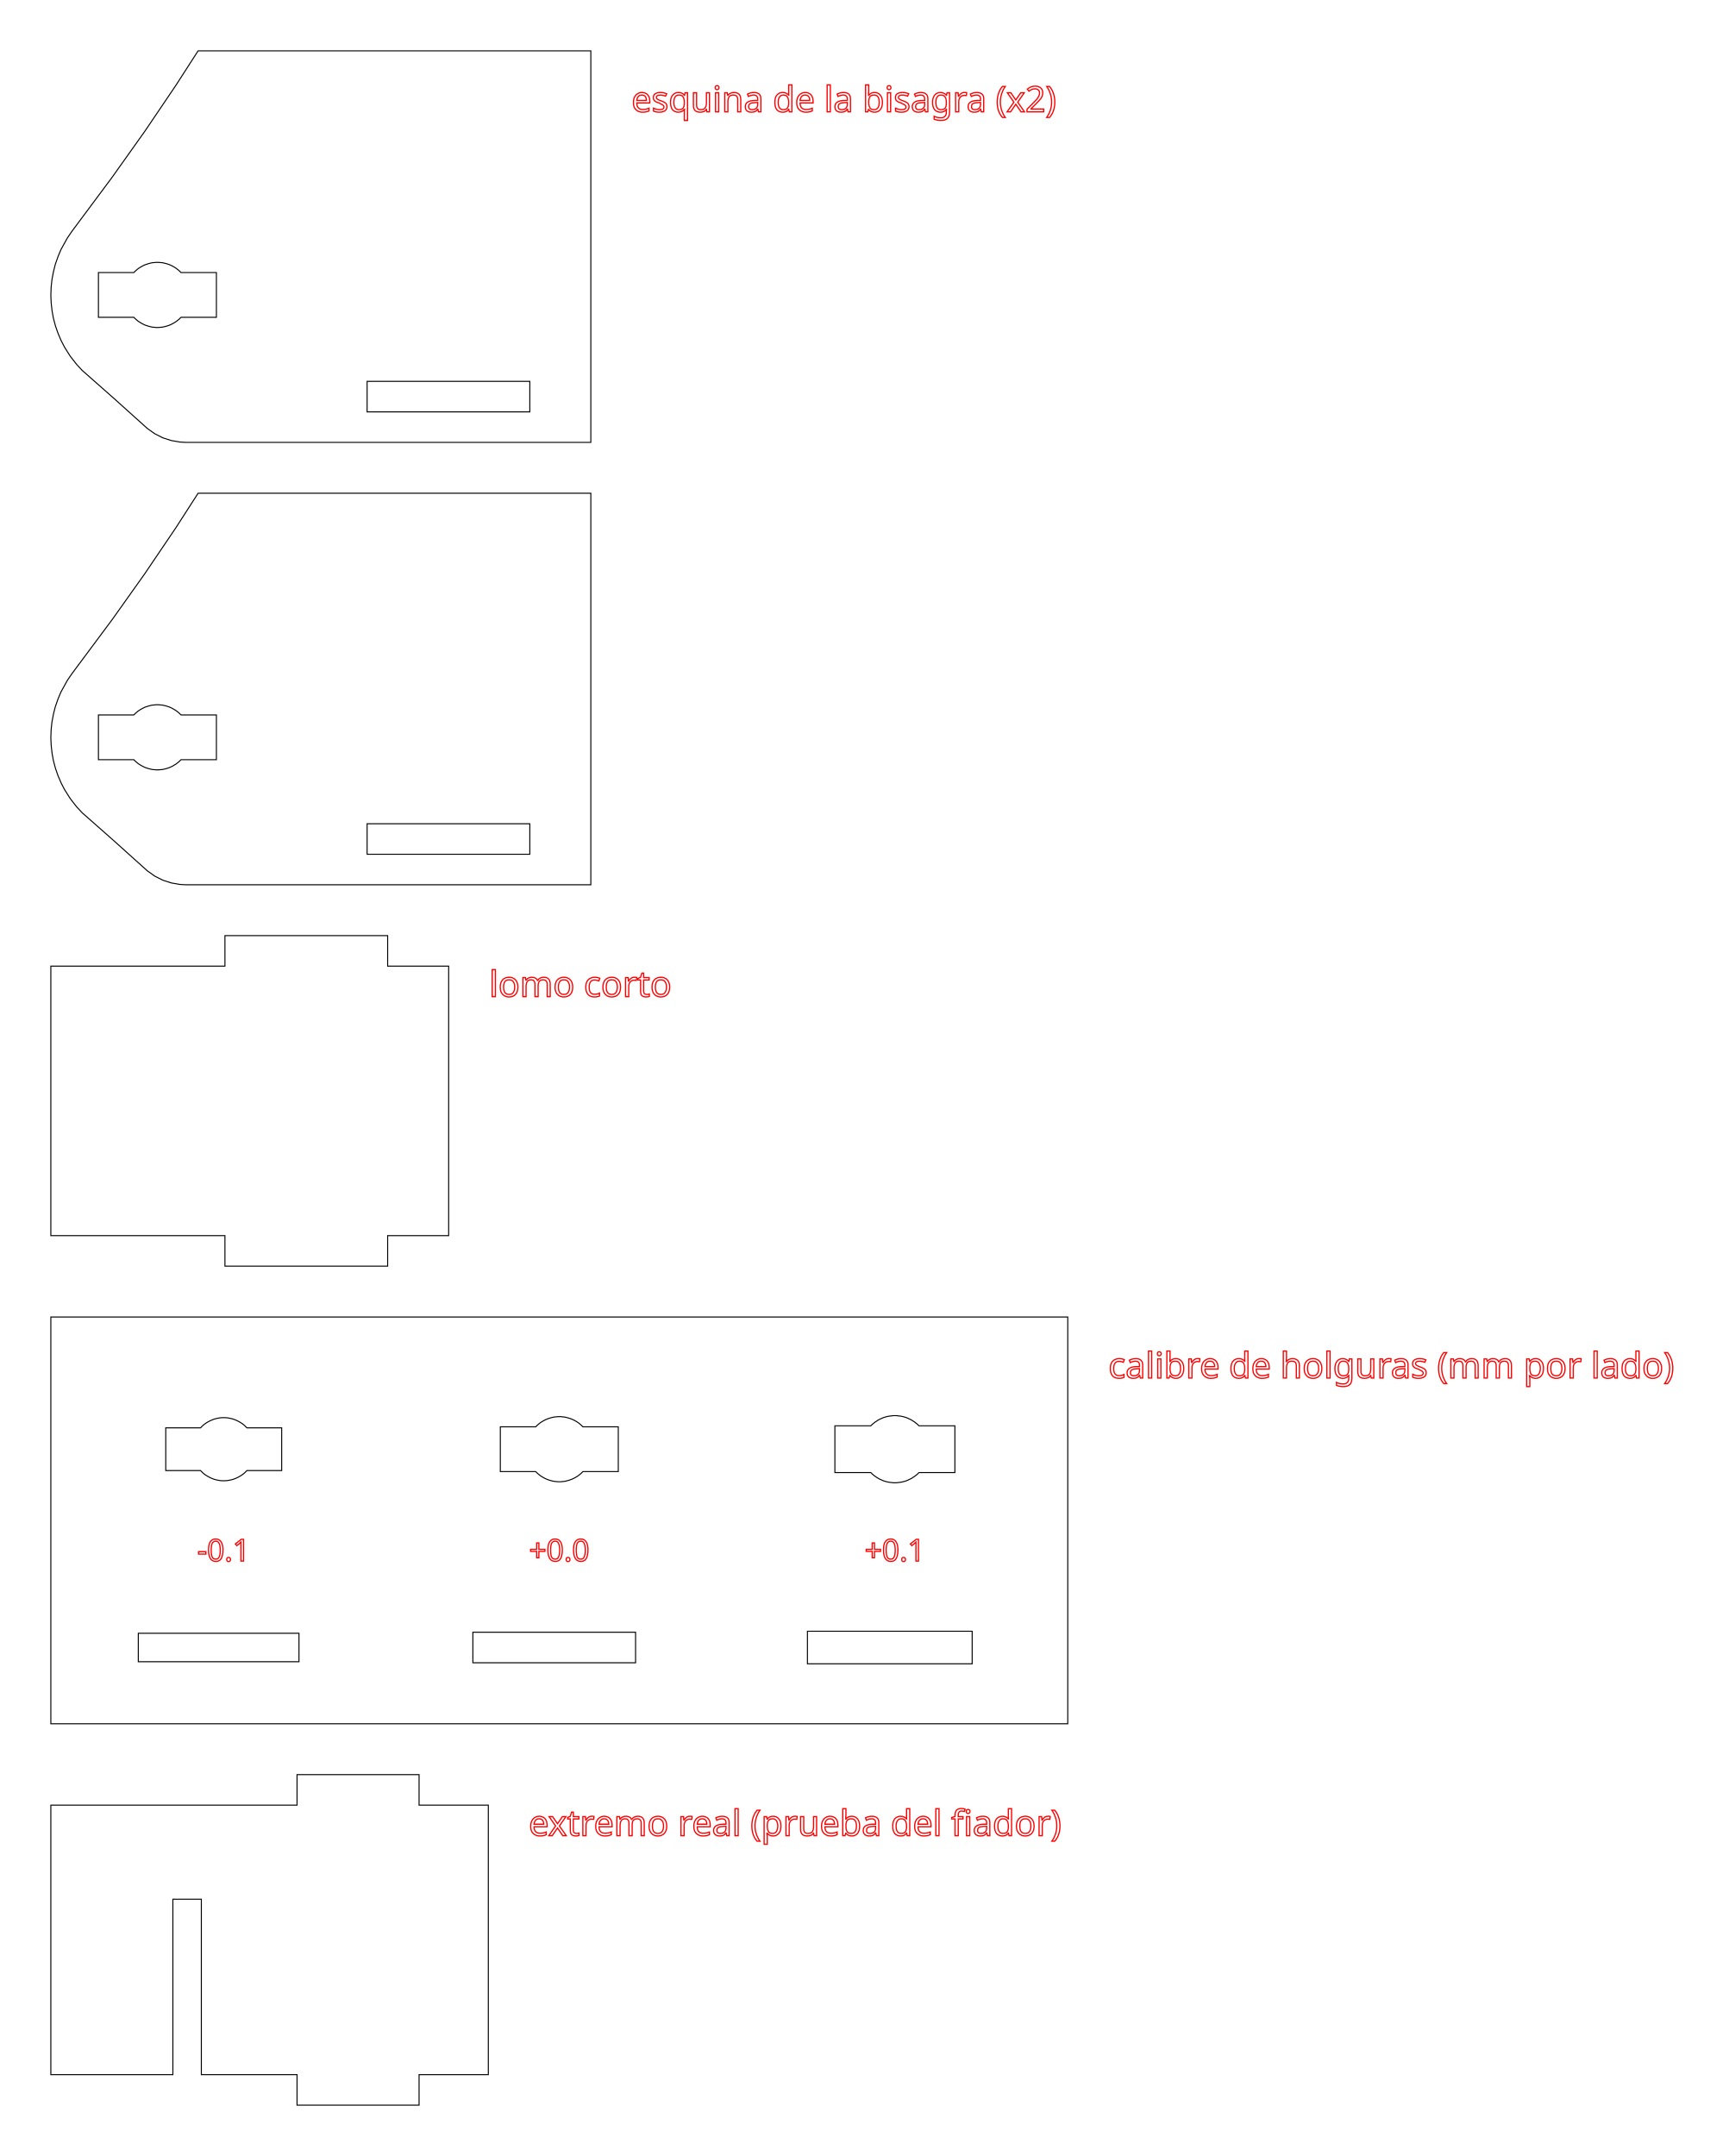
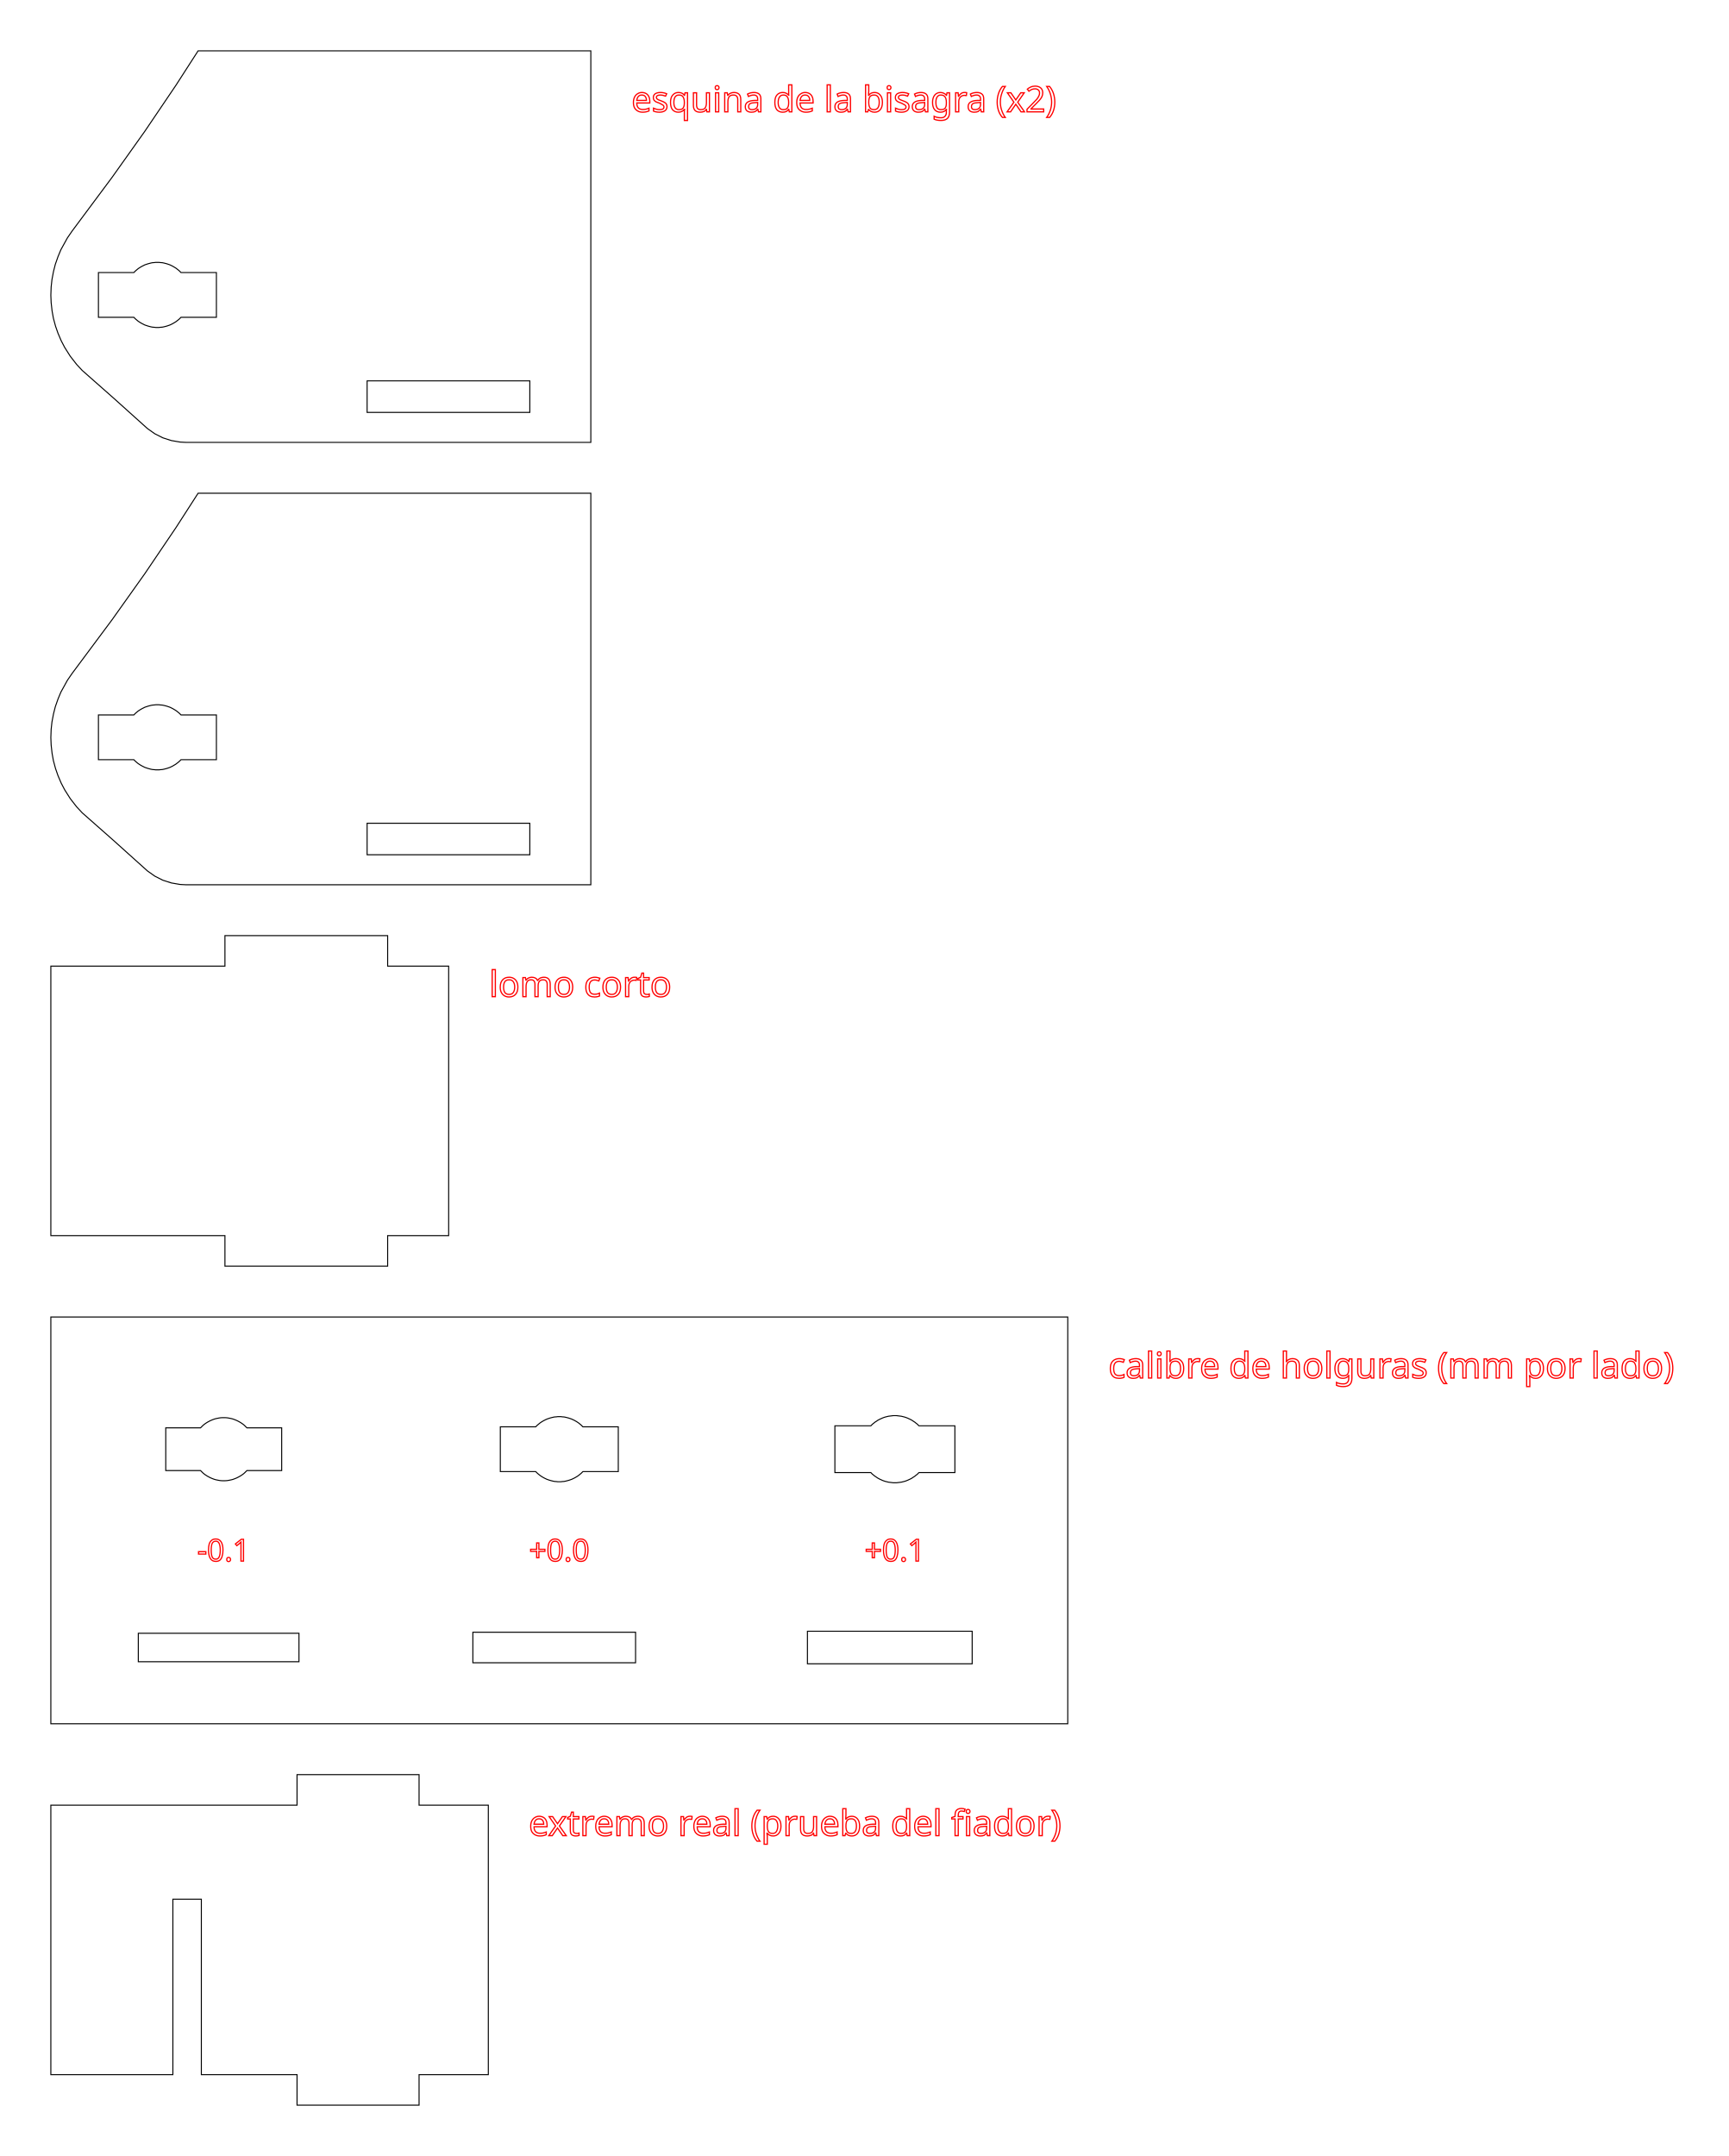
<svg xmlns="http://www.w3.org/2000/svg" width="170mm" height="212.00mm" viewBox="0 0 170 212.00" fill="none" stroke-width="0.1" font-family="sans-serif">
-   <path d="M14.24,12.91 L17.31,8.37 L19.48,5.00 L58.10,5.00 L58.10,43.50 L18.30,43.50 L17.72,43.47 L16.85,43.32 L16.01,43.05 L15.22,42.65 L14.50,42.14 L11.14,39.12 L8.09,36.43 L7.54,35.84 L6.91,35.03 L6.36,34.16 L6.02,33.51 L5.70,32.76 L5.46,32.07 L5.25,31.29 L5.12,30.57 L5.03,29.76 L5.00,29.03 L5.03,28.22 L5.11,27.49 L5.26,26.70 L5.44,25.99 L5.71,25.22 L5.99,24.55 L6.63,23.39 L7.09,22.72 L11.02,17.44 L14.24,12.91 Z M52.10,40.50 L52.10,37.50 L36.10,37.50 L36.10,40.50 L52.10,40.50 Z M17.63,31.37 L17.74,31.26 L17.80,31.20 L21.28,31.20 L21.28,26.80 L17.80,26.80 L17.74,26.74 L17.63,26.63 L17.51,26.53 L17.38,26.43 L17.26,26.34 L17.12,26.26 L16.99,26.18 L16.85,26.11 L16.70,26.04 L16.56,25.99 L16.41,25.94 L16.26,25.90 L16.10,25.86 L15.95,25.83 L15.79,25.82 L15.63,25.80 L15.48,25.80 L15.32,25.80 L15.16,25.82 L15.01,25.83 L14.85,25.86 L14.70,25.90 L14.55,25.94 L14.40,25.99 L14.25,26.04 L14.11,26.11 L13.97,26.18 L13.83,26.26 L13.70,26.34 L13.57,26.43 L13.45,26.53 L13.33,26.63 L13.22,26.74 L13.16,26.80 L9.68,26.80 L9.68,31.20 L13.16,31.20 L13.22,31.26 L13.33,31.37 L13.45,31.47 L13.57,31.57 L13.70,31.66 L13.83,31.74 L13.97,31.82 L14.11,31.89 L14.25,31.96 L14.40,32.01 L14.55,32.06 L14.70,32.10 L14.85,32.14 L15.01,32.17 L15.16,32.18 L15.32,32.20 L15.48,32.20 L15.63,32.20 L15.79,32.18 L15.95,32.17 L16.10,32.14 L16.26,32.10 L16.41,32.06 L16.56,32.01 L16.70,31.96 L16.85,31.89 L16.99,31.82 L17.12,31.74 L17.26,31.66 L17.38,31.57 L17.51,31.47 L17.63,31.37 Z " stroke="black" />
+   <path d="M14.24,12.91 L17.31,8.37 L19.48,5.00 L58.10,5.00 L58.10,43.50 L18.30,43.50 L17.72,43.47 L16.85,43.32 L16.01,43.05 L15.22,42.65 L14.50,42.14 L11.14,39.12 L8.09,36.43 L7.54,35.84 L6.91,35.03 L6.36,34.16 L6.02,33.51 L5.70,32.76 L5.46,32.07 L5.25,31.29 L5.12,30.57 L5.03,29.76 L5.00,29.03 L5.03,28.22 L5.11,27.49 L5.26,26.70 L5.44,25.99 L5.71,25.22 L5.99,24.55 L6.63,23.39 L7.09,22.72 L11.02,17.44 L14.24,12.91 Z M52.10,40.55 L52.10,37.45 L36.10,37.45 L36.10,40.55 L52.10,40.55 Z M17.63,31.37 L17.74,31.26 L17.80,31.20 L21.28,31.20 L21.28,26.80 L17.80,26.80 L17.74,26.74 L17.63,26.63 L17.51,26.53 L17.38,26.43 L17.26,26.34 L17.12,26.26 L16.99,26.18 L16.85,26.11 L16.70,26.04 L16.56,25.99 L16.41,25.94 L16.26,25.90 L16.10,25.86 L15.95,25.83 L15.79,25.82 L15.63,25.80 L15.48,25.80 L15.32,25.80 L15.16,25.82 L15.01,25.83 L14.85,25.86 L14.70,25.90 L14.55,25.94 L14.40,25.99 L14.25,26.04 L14.11,26.11 L13.97,26.18 L13.83,26.26 L13.70,26.34 L13.57,26.43 L13.45,26.53 L13.33,26.63 L13.22,26.74 L13.16,26.80 L9.68,26.80 L9.68,31.20 L13.16,31.20 L13.22,31.26 L13.33,31.37 L13.45,31.47 L13.57,31.57 L13.70,31.66 L13.83,31.74 L13.97,31.82 L14.11,31.89 L14.25,31.96 L14.40,32.01 L14.55,32.06 L14.70,32.10 L14.85,32.14 L15.01,32.17 L15.16,32.18 L15.32,32.20 L15.48,32.20 L15.63,32.20 L15.79,32.18 L15.95,32.17 L16.10,32.14 L16.26,32.10 L16.41,32.06 L16.56,32.01 L16.70,31.96 L16.85,31.89 L16.99,31.82 L17.12,31.74 L17.26,31.66 L17.38,31.57 L17.51,31.47 L17.63,31.37 Z " stroke="black" />
  <text x="62.1" y="11.0" font-size="3.5" fill="none" stroke="red" stroke-width="0.12">esquina de la bisagra (x2)</text>
-   <path d="M14.24,56.41 L17.31,51.87 L19.48,48.50 L58.10,48.50 L58.10,87.00 L18.30,87.00 L17.72,86.97 L16.85,86.82 L16.01,86.55 L15.22,86.15 L14.50,85.64 L11.14,82.62 L8.09,79.93 L7.54,79.34 L6.91,78.53 L6.36,77.66 L6.02,77.01 L5.70,76.26 L5.46,75.57 L5.25,74.79 L5.12,74.07 L5.03,73.26 L5.00,72.53 L5.03,71.72 L5.11,70.99 L5.26,70.20 L5.44,69.49 L5.71,68.72 L5.99,68.05 L6.63,66.89 L7.09,66.22 L11.02,60.94 L14.24,56.41 Z M52.10,84.00 L52.10,81.00 L36.10,81.00 L36.10,84.00 L52.10,84.00 Z M17.63,74.87 L17.74,74.76 L17.80,74.70 L21.28,74.70 L21.28,70.30 L17.80,70.30 L17.74,70.24 L17.63,70.13 L17.51,70.03 L17.38,69.93 L17.26,69.84 L17.12,69.76 L16.99,69.68 L16.85,69.61 L16.70,69.54 L16.56,69.49 L16.41,69.44 L16.26,69.40 L16.10,69.36 L15.95,69.33 L15.79,69.32 L15.63,69.30 L15.48,69.30 L15.32,69.30 L15.16,69.32 L15.01,69.33 L14.85,69.36 L14.70,69.40 L14.55,69.44 L14.40,69.49 L14.25,69.54 L14.11,69.61 L13.97,69.68 L13.83,69.76 L13.70,69.84 L13.57,69.93 L13.45,70.03 L13.33,70.13 L13.22,70.24 L13.16,70.30 L9.68,70.30 L9.68,74.70 L13.16,74.70 L13.22,74.76 L13.33,74.87 L13.45,74.97 L13.57,75.07 L13.70,75.16 L13.83,75.24 L13.97,75.32 L14.11,75.39 L14.25,75.46 L14.40,75.51 L14.55,75.56 L14.70,75.60 L14.85,75.64 L15.01,75.67 L15.16,75.68 L15.32,75.70 L15.48,75.70 L15.63,75.70 L15.79,75.68 L15.95,75.67 L16.10,75.64 L16.26,75.60 L16.41,75.56 L16.56,75.51 L16.70,75.46 L16.85,75.39 L16.99,75.32 L17.12,75.24 L17.26,75.16 L17.38,75.07 L17.51,74.97 L17.63,74.87 Z " stroke="black" />
+   <path d="M14.24,56.41 L17.31,51.87 L19.48,48.50 L58.10,48.50 L58.10,87.00 L18.30,87.00 L17.72,86.97 L16.85,86.82 L16.01,86.55 L15.22,86.15 L14.50,85.64 L11.14,82.62 L8.09,79.93 L7.54,79.34 L6.91,78.53 L6.36,77.66 L6.02,77.01 L5.70,76.26 L5.46,75.57 L5.25,74.79 L5.12,74.07 L5.03,73.26 L5.00,72.53 L5.03,71.72 L5.11,70.99 L5.26,70.20 L5.44,69.49 L5.71,68.72 L5.99,68.05 L6.63,66.89 L7.09,66.22 L11.02,60.94 L14.24,56.41 Z M52.10,84.05 L52.10,80.95 L36.10,80.95 L36.10,84.05 L52.10,84.05 Z M17.63,74.87 L17.74,74.76 L17.80,74.70 L21.28,74.70 L21.28,70.30 L17.80,70.30 L17.74,70.24 L17.63,70.13 L17.51,70.03 L17.38,69.93 L17.26,69.84 L17.12,69.76 L16.99,69.68 L16.85,69.61 L16.70,69.54 L16.56,69.49 L16.41,69.44 L16.26,69.40 L16.10,69.36 L15.95,69.33 L15.79,69.32 L15.63,69.30 L15.48,69.30 L15.32,69.30 L15.16,69.32 L15.01,69.33 L14.85,69.36 L14.70,69.40 L14.55,69.44 L14.40,69.49 L14.25,69.54 L14.11,69.61 L13.97,69.68 L13.83,69.76 L13.70,69.84 L13.57,69.93 L13.45,70.03 L13.33,70.13 L13.22,70.24 L13.16,70.30 L9.68,70.30 L9.68,74.70 L13.16,74.70 L13.22,74.76 L13.33,74.87 L13.45,74.97 L13.57,75.07 L13.70,75.16 L13.83,75.24 L13.97,75.32 L14.11,75.39 L14.25,75.46 L14.40,75.51 L14.55,75.56 L14.70,75.60 L14.85,75.64 L15.01,75.67 L15.16,75.68 L15.32,75.70 L15.48,75.70 L15.63,75.70 L15.79,75.68 L15.95,75.67 L16.10,75.64 L16.26,75.60 L16.41,75.56 L16.56,75.51 L16.70,75.46 L16.85,75.39 L16.99,75.32 L17.12,75.24 L17.26,75.16 L17.38,75.07 L17.51,74.97 L17.63,74.87 Z " stroke="black" />
  <text x="62.1" y="54.5" font-size="3.5" fill="none" stroke="red" stroke-width="0.12" />
  <path d="M5.00,95.00 L22.12,95.00 L22.12,92.00 L38.12,92.00 L38.12,95.00 L44.12,95.00 L44.12,121.50 L38.12,121.50 L38.12,124.50 L22.12,124.50 L22.12,121.50 L5.00,121.50 L5.00,95.00 Z " stroke="black" />
  <text x="48.1" y="98.0" font-size="3.5" fill="none" stroke="red" stroke-width="0.12">lomo corto</text>
  <path d="M5.00,129.50 L105.00,129.50 L105.00,169.50 L5.00,169.50 L5.00,129.50 Z M24.08,140.20 L23.97,140.10 L23.85,140.01 L23.72,139.92 L23.59,139.84 L23.46,139.77 L23.33,139.70 L23.19,139.64 L23.04,139.58 L22.90,139.53 L22.75,139.49 L22.60,139.46 L22.45,139.43 L22.30,139.41 L22.15,139.40 L22.00,139.40 L21.85,139.40 L21.70,139.41 L21.55,139.43 L21.40,139.46 L21.25,139.49 L21.10,139.53 L20.96,139.58 L20.81,139.64 L20.67,139.70 L20.54,139.77 L20.41,139.84 L20.28,139.92 L20.15,140.01 L20.03,140.10 L19.92,140.20 L19.81,140.31 L19.72,140.40 L16.30,140.40 L16.30,144.60 L19.72,144.60 L19.81,144.69 L19.92,144.80 L20.03,144.90 L20.15,144.99 L20.28,145.08 L20.41,145.16 L20.54,145.23 L20.67,145.30 L20.81,145.36 L20.96,145.42 L21.10,145.47 L21.25,145.51 L21.40,145.54 L21.55,145.57 L21.70,145.59 L21.85,145.60 L22.00,145.60 L22.15,145.60 L22.30,145.59 L22.45,145.57 L22.60,145.54 L22.75,145.51 L22.90,145.47 L23.04,145.42 L23.19,145.36 L23.33,145.30 L23.46,145.23 L23.59,145.16 L23.72,145.08 L23.85,144.99 L23.97,144.90 L24.08,144.80 L24.19,144.69 L24.28,144.60 L27.70,144.60 L27.70,140.40 L24.28,140.40 L24.19,140.31 L24.08,140.20 Z M29.40,160.60 L13.60,160.60 L13.60,163.40 L29.40,163.40 L29.40,160.60 Z M57.32,140.30 L57.26,140.24 L57.15,140.13 L57.03,140.03 L56.91,139.93 L56.78,139.84 L56.65,139.76 L56.51,139.68 L56.37,139.61 L56.22,139.54 L56.08,139.49 L55.93,139.44 L55.78,139.40 L55.62,139.36 L55.47,139.33 L55.31,139.32 L55.16,139.30 L55.00,139.30 L54.84,139.30 L54.69,139.32 L54.53,139.33 L54.38,139.36 L54.22,139.40 L54.07,139.44 L53.92,139.49 L53.78,139.54 L53.63,139.61 L53.49,139.68 L53.35,139.76 L53.22,139.84 L53.09,139.93 L52.97,140.03 L52.85,140.13 L52.74,140.24 L52.68,140.30 L49.20,140.30 L49.20,144.70 L52.68,144.70 L52.74,144.76 L52.85,144.87 L52.97,144.97 L53.09,145.07 L53.22,145.16 L53.35,145.24 L53.49,145.32 L53.63,145.39 L53.78,145.46 L53.92,145.51 L54.07,145.56 L54.22,145.60 L54.38,145.64 L54.53,145.67 L54.69,145.68 L54.84,145.70 L55.00,145.70 L55.16,145.70 L55.31,145.68 L55.47,145.67 L55.62,145.64 L55.78,145.60 L55.93,145.56 L56.08,145.51 L56.22,145.46 L56.37,145.39 L56.51,145.32 L56.65,145.24 L56.78,145.16 L56.91,145.07 L57.03,144.97 L57.15,144.87 L57.26,144.76 L57.32,144.70 L60.80,144.70 L60.80,140.30 L57.32,140.30 Z M46.50,163.50 L62.50,163.50 L62.50,160.50 L46.50,160.50 L46.50,163.50 Z M93.90,144.80 L93.90,140.20 L90.37,140.20 L90.33,140.17 L90.22,140.05 L90.09,139.95 L89.97,139.85 L89.83,139.76 L89.70,139.67 L89.56,139.59 L89.41,139.52 L89.26,139.45 L89.11,139.39 L88.96,139.34 L88.80,139.30 L88.64,139.26 L88.48,139.24 L88.32,139.22 L88.16,139.20 L88.00,139.20 L87.84,139.20 L87.68,139.22 L87.52,139.24 L87.36,139.26 L87.20,139.30 L87.04,139.34 L86.89,139.39 L86.74,139.45 L86.59,139.52 L86.44,139.59 L86.30,139.67 L86.17,139.76 L86.03,139.85 L85.91,139.95 L85.78,140.05 L85.67,140.17 L85.63,140.20 L82.10,140.20 L82.10,144.80 L85.63,144.80 L85.67,144.83 L85.78,144.95 L85.91,145.05 L86.03,145.15 L86.17,145.24 L86.30,145.33 L86.44,145.41 L86.59,145.48 L86.74,145.55 L86.89,145.61 L87.04,145.66 L87.20,145.70 L87.36,145.74 L87.52,145.76 L87.68,145.78 L87.84,145.80 L88.00,145.80 L88.16,145.80 L88.32,145.78 L88.48,145.76 L88.64,145.74 L88.80,145.70 L88.96,145.66 L89.11,145.61 L89.26,145.55 L89.41,145.48 L89.56,145.41 L89.70,145.33 L89.83,145.24 L89.97,145.15 L90.09,145.05 L90.22,144.95 L90.33,144.83 L90.37,144.80 L93.90,144.80 Z M95.60,160.40 L79.40,160.40 L79.40,163.60 L95.60,163.60 L95.60,160.40 Z " stroke="black" />
  <text x="109.0" y="135.5" font-size="3.5" fill="none" stroke="red" stroke-width="0.12">calibre de holguras (mm por lado)</text>
  <text x="22.0" y="153.5" font-size="3" fill="none" stroke="red" stroke-width="0.12" text-anchor="middle">-0.1</text>
  <text x="55.0" y="153.5" font-size="3" fill="none" stroke="red" stroke-width="0.12" text-anchor="middle">+0.0</text>
  <text x="88.0" y="153.5" font-size="3" fill="none" stroke="red" stroke-width="0.12" text-anchor="middle">+0.1</text>
  <path d="M29.21,177.50 L29.21,174.50 L41.21,174.50 L41.21,177.50 L48.02,177.50 L48.02,204.00 L41.21,204.00 L41.21,207.00 L29.21,207.00 L29.21,204.00 L19.80,204.00 L19.80,186.75 L17.00,186.75 L17.00,204.00 L5.00,204.00 L5.00,177.50 L29.21,177.50 Z " stroke="black" />
  <text x="52.0" y="180.5" font-size="3.5" fill="none" stroke="red" stroke-width="0.12">extremo real (prueba del fiador)</text>
</svg>
